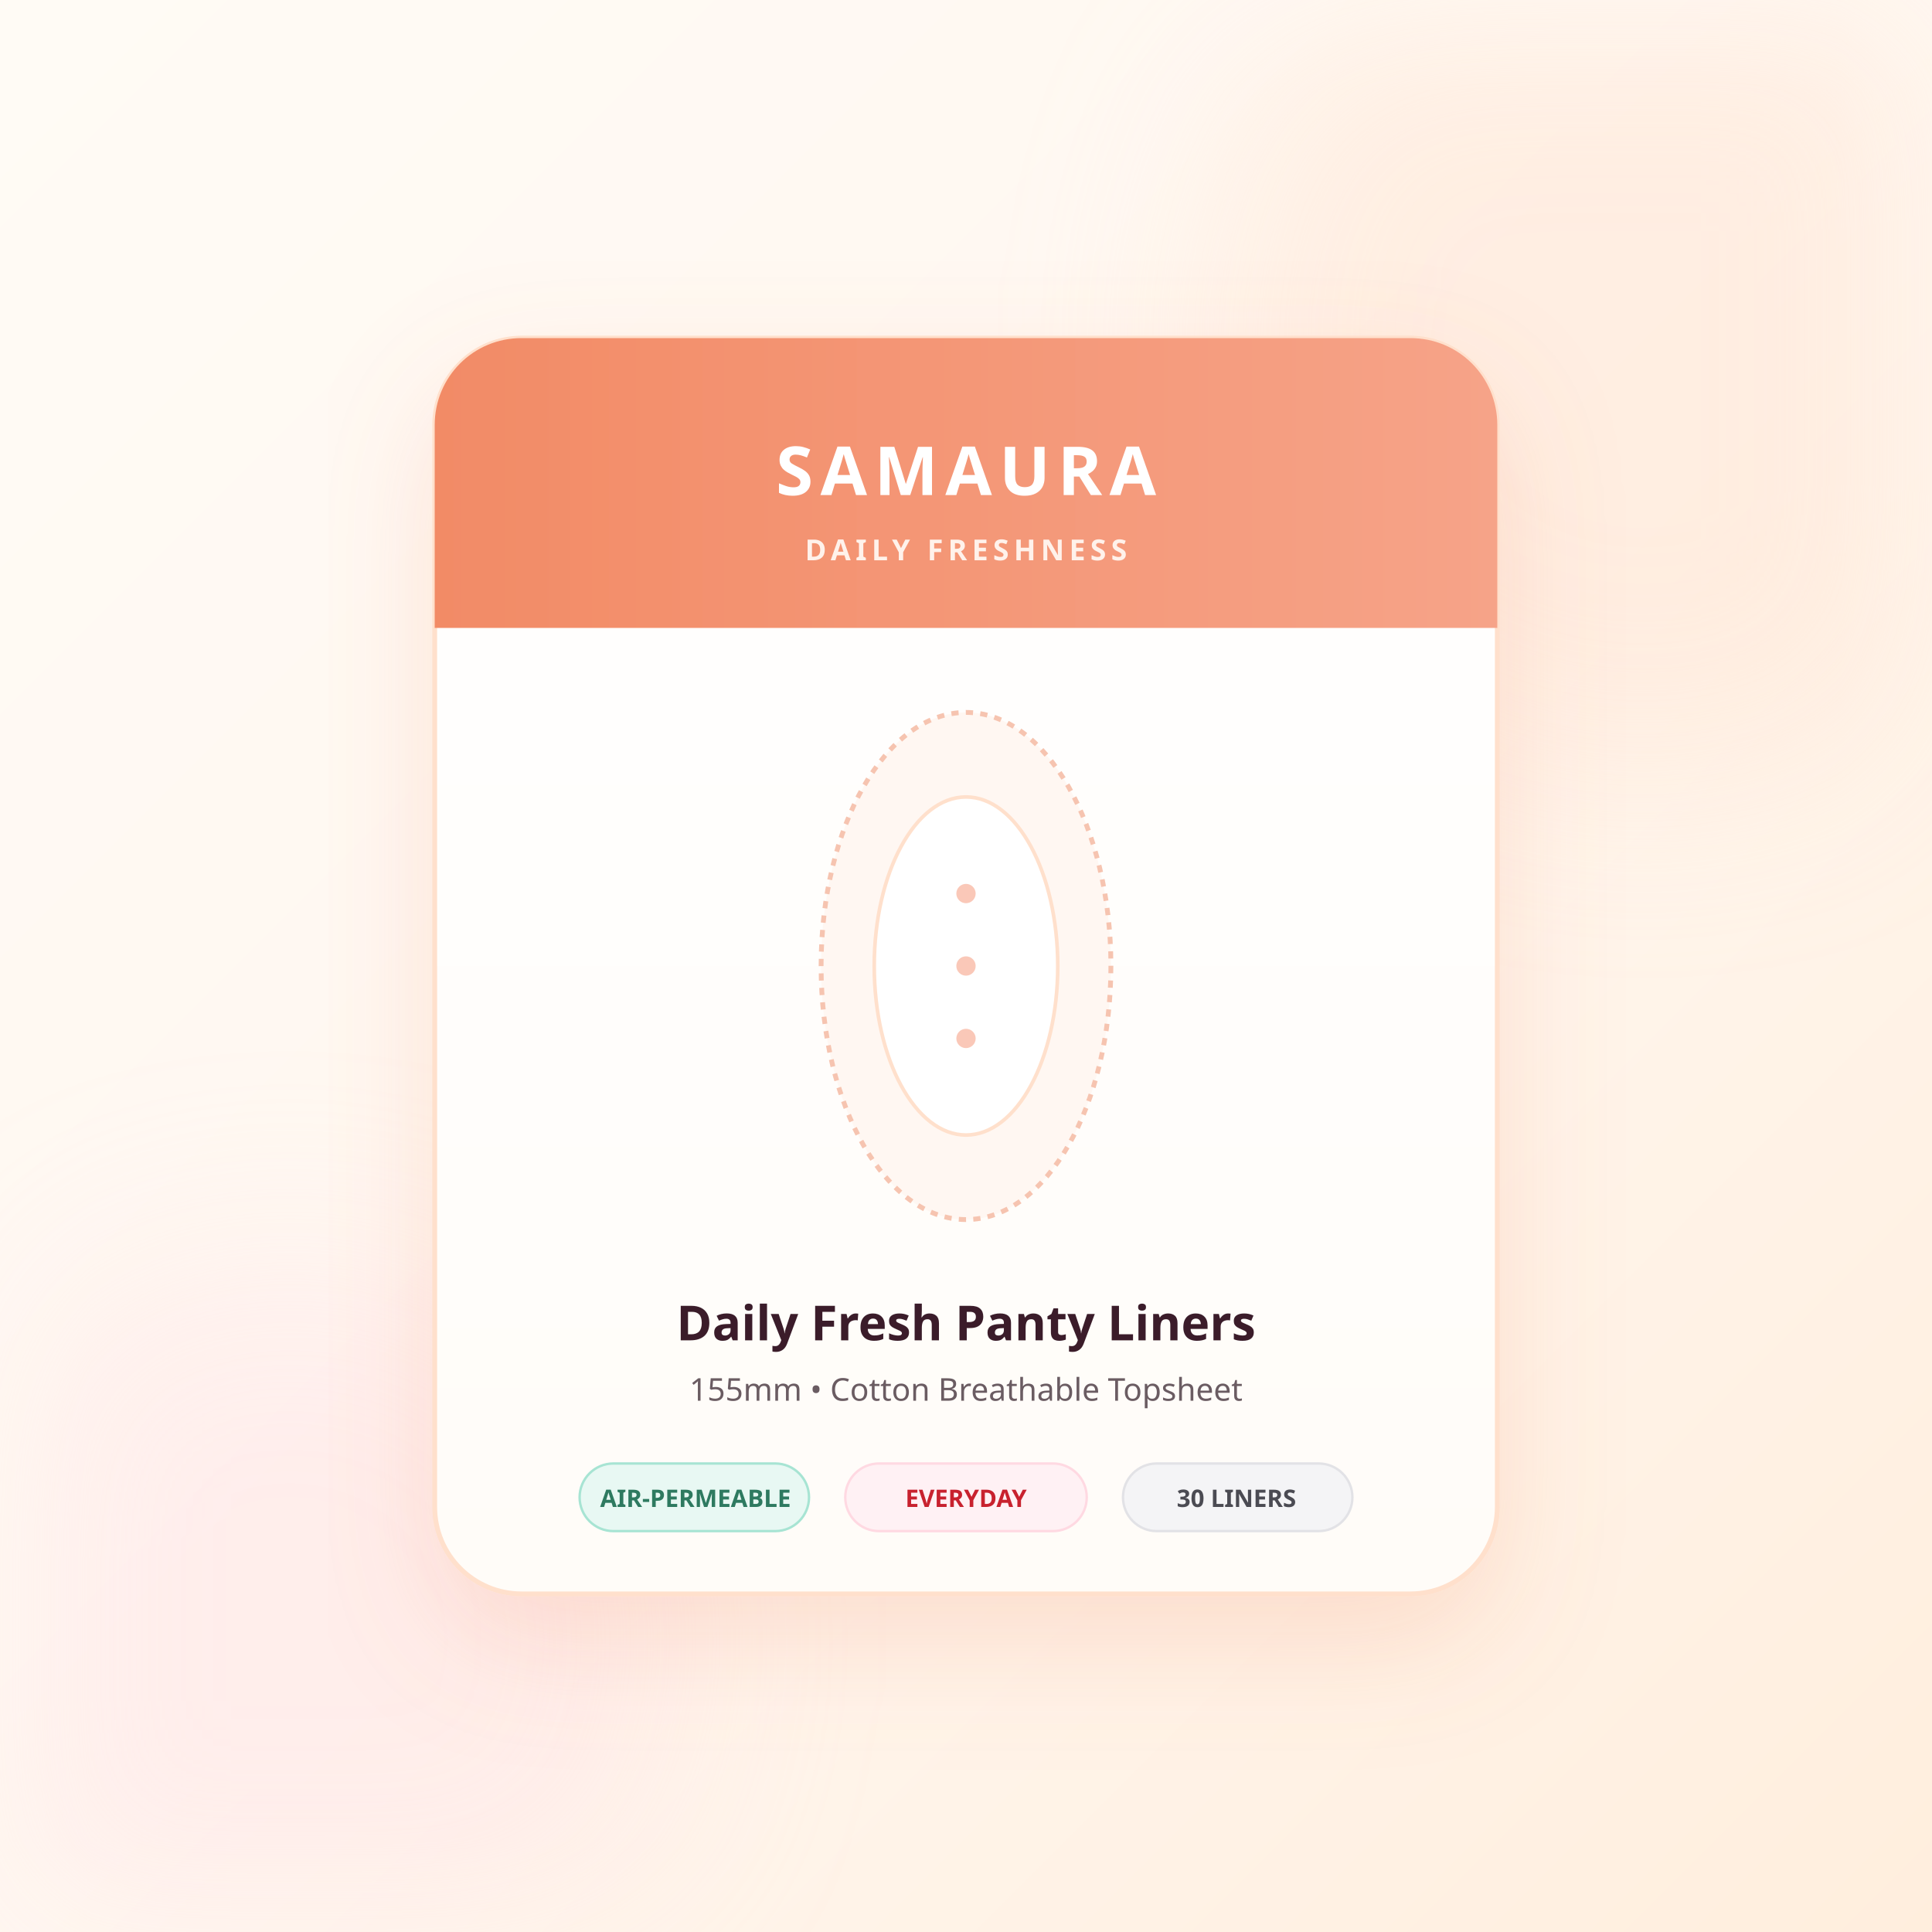
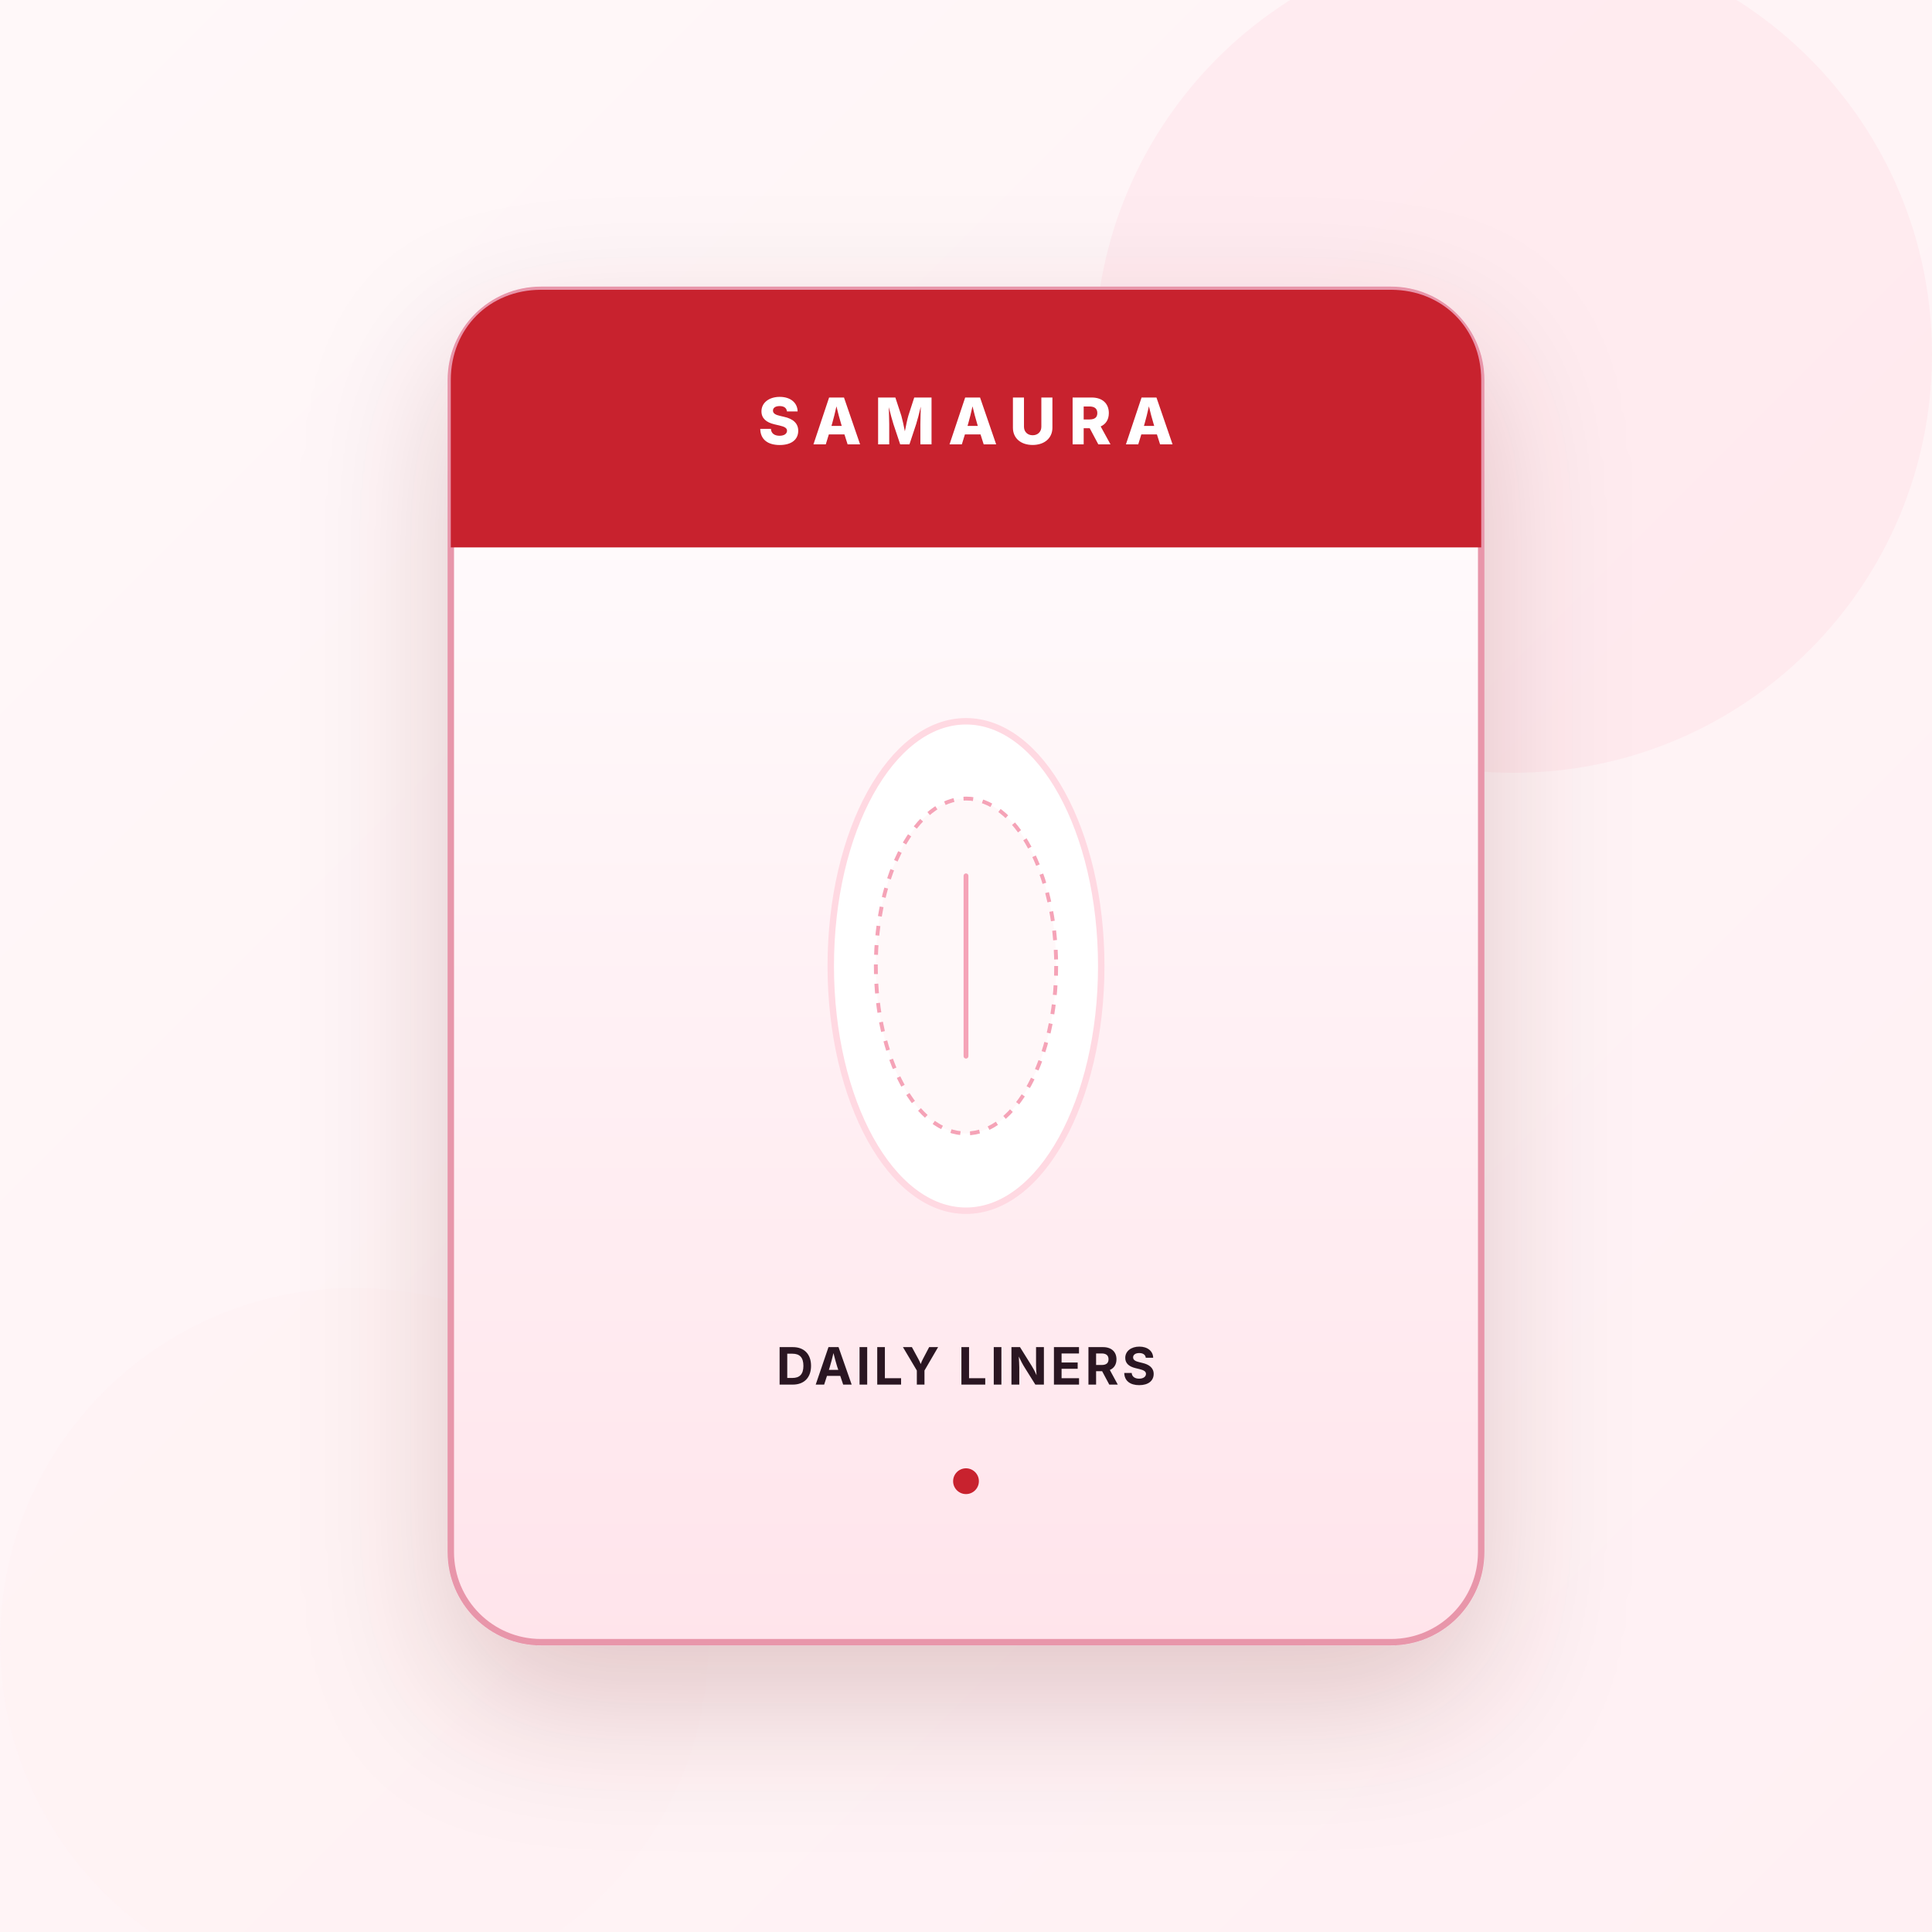
- <svg xmlns="http://www.w3.org/2000/svg" viewBox="0 0 800 800" width="800" height="800">
+ <svg xmlns="http://www.w3.org/2000/svg" viewBox="0 0 600 600" width="600" height="600">
  <defs>
-     <linearGradient id="bg" x1="0%" y1="0%" x2="1" y2="1">
-       <stop offset="0%" stop-color="#FFFBF5" />
-       <stop offset="50%" stop-color="#FFF7F0" />
-       <stop offset="1" stop-color="#FFEEDD" />
+     <linearGradient id="bg_lin" x1="0" y1="0" x2="1" y2="1">
+       <stop offset="0" stop-color="#FFF8F9" />
+       <stop offset="1" stop-color="#FFF0F3" />
    </linearGradient>
-     <linearGradient id="packGrad" x1="0%" y1="0%" x2="0%" y2="1">
-       <stop offset="0%" stop-color="#FFFFFF" />
-       <stop offset="1" stop-color="#FFFCF8" />
+     <linearGradient id="box_lin" x1="0" y1="0" x2="0" y2="1">
+       <stop offset="0" stop-color="#FFFFFF" />
+       <stop offset="1" stop-color="#FFE4EB" />
    </linearGradient>
-     <linearGradient id="peachGrad" x1="0%" y1="0%" x2="1" y2="0%">
-       <stop offset="0%" stop-color="#F28B66" />
-       <stop offset="1" stop-color="#F6A388" />
-     </linearGradient>
-     <filter id="shadow" x="-10%" y="-10%" width="130%" height="130%">
-       <feDropShadow dx="0" dy="20" stdDeviation="25" flood-color="#F28B66" flood-opacity="0.2" />
+     <filter id="sh_lin" x="-15%" y="-15%" width="135%" height="135%">
+       <feDropShadow dx="0" dy="18" stdDeviation="22" flood-color="#5A0D1B" flood-opacity="0.18" />
    </filter>
  </defs>
-   <rect width="800" height="800" fill="url(#bg)" />
-   <circle cx="680" cy="140" r="180" fill="#FFE0CC" opacity="0.4" filter="blur(40px)" />
-   <circle cx="120" cy="680" r="160" fill="#FFD9E2" opacity="0.3" filter="blur(40px)" />
-   <g transform="translate(180, 140)" filter="url(#shadow)">
-     <rect width="440" height="520" rx="36" fill="url(#packGrad)" stroke="#FFE0CC" stroke-width="2" />
-     <path d="M0 36 C0 16 16 0 36 0 L404 0 C424 0 440 16 440 36 L440 120 L0 120 Z" fill="url(#peachGrad)" />
-     <text x="220" y="65" font-family="system-ui, sans-serif" font-size="28" font-weight="800" fill="#FFFFFF" text-anchor="middle" letter-spacing="3">SAMAURA</text>
-     <text x="220" y="92" font-family="system-ui, sans-serif" font-size="12" font-weight="600" fill="#FFF2EB" text-anchor="middle" letter-spacing="2">DAILY FRESHNESS</text>
-     <g transform="translate(220, 260)">
-       <ellipse cx="0" cy="0" rx="60" ry="105" fill="#FFF7F2" stroke="#F6C4B0" stroke-width="2" stroke-dasharray="3 3" />
-       <ellipse cx="0" cy="0" rx="38" ry="70" fill="#FFFFFF" stroke="#FFE0CC" stroke-width="1.5" />
-       <circle cx="0" cy="-30" r="4" fill="#F6A388" opacity="0.6" />
-       <circle cx="0" cy="0" r="4" fill="#F6A388" opacity="0.6" />
-       <circle cx="0" cy="30" r="4" fill="#F6A388" opacity="0.6" />
+   <rect width="600" height="600" fill="url(#bg_lin)" />
+   <circle cx="470" cy="110" r="130" fill="#FFD9E2" opacity="0.35" />
+   <circle cx="110" cy="510" r="110" fill="#FFF1F4" opacity="0.6" />
+   <g transform="translate(140, 90)" filter="url(#sh_lin)">
+     <rect width="320" height="420" rx="28" fill="url(#box_lin)" stroke="#E896AA" stroke-width="2" />
+     <path d="M0 28 C0 12 12 0 28 0 L292 0 C308 0 320 12 320 28 L320 80 L0 80 Z" fill="#C8202F" />
+     <text x="160" y="48" font-family="system-ui, -apple-system, sans-serif" font-size="20" font-weight="800" fill="#FFFFFF" text-anchor="middle" letter-spacing="4">SAMAURA</text>
+     <g transform="translate(160, 210)">
+       <ellipse cx="0" cy="0" rx="42" ry="76" fill="#FFFFFF" stroke="#FFD9E2" stroke-width="2" />
+       <ellipse cx="0" cy="0" rx="28" ry="52" fill="#FFF8F9" stroke="#F5A3B7" stroke-width="1.2" stroke-dasharray="3 3" />
+       <line x1="0" y1="-28" x2="0" y2="28" stroke="#F5A3B7" stroke-width="1.5" stroke-linecap="round" />
    </g>
-     <text x="220" y="415" font-family="system-ui, sans-serif" font-size="20" font-weight="700" fill="#3B1F2B" text-anchor="middle">Daily Fresh Panty Liners</text>
-     <text x="220" y="440" font-family="system-ui, sans-serif" font-size="13" font-weight="500" fill="#6B5B62" text-anchor="middle">155mm • Cotton Breathable Topsheet</text>
-     <g transform="translate(220, 480)">
-       <rect x="-160" y="-14" width="95" height="28" rx="14" fill="#E8F8F3" stroke="#A7E4D3" stroke-width="1" />
-       <text x="-112" y="4" font-family="system-ui, sans-serif" font-size="10" font-weight="700" fill="#2D7A61" text-anchor="middle">AIR-PERMEABLE</text>
-       <rect x="-50" y="-14" width="100" height="28" rx="14" fill="#FFF1F4" stroke="#FFD9E2" stroke-width="1" />
-       <text x="0" y="4" font-family="system-ui, sans-serif" font-size="10" font-weight="700" fill="#C8202F" text-anchor="middle">EVERYDAY</text>
-       <rect x="65" y="-14" width="95" height="28" rx="14" fill="#F4F4F6" stroke="#E2E2E6" stroke-width="1" />
-       <text x="112" y="4" font-family="system-ui, sans-serif" font-size="10" font-weight="700" fill="#4B4B52" text-anchor="middle">30 LINERS</text>
-     </g>
+     <text x="160" y="340" font-family="system-ui, -apple-system, sans-serif" font-size="16" font-weight="700" fill="#2C1820" text-anchor="middle" letter-spacing="1">DAILY LINERS</text>
+     <circle cx="160" cy="370" r="4" fill="#C8202F" />
  </g>
</svg>
